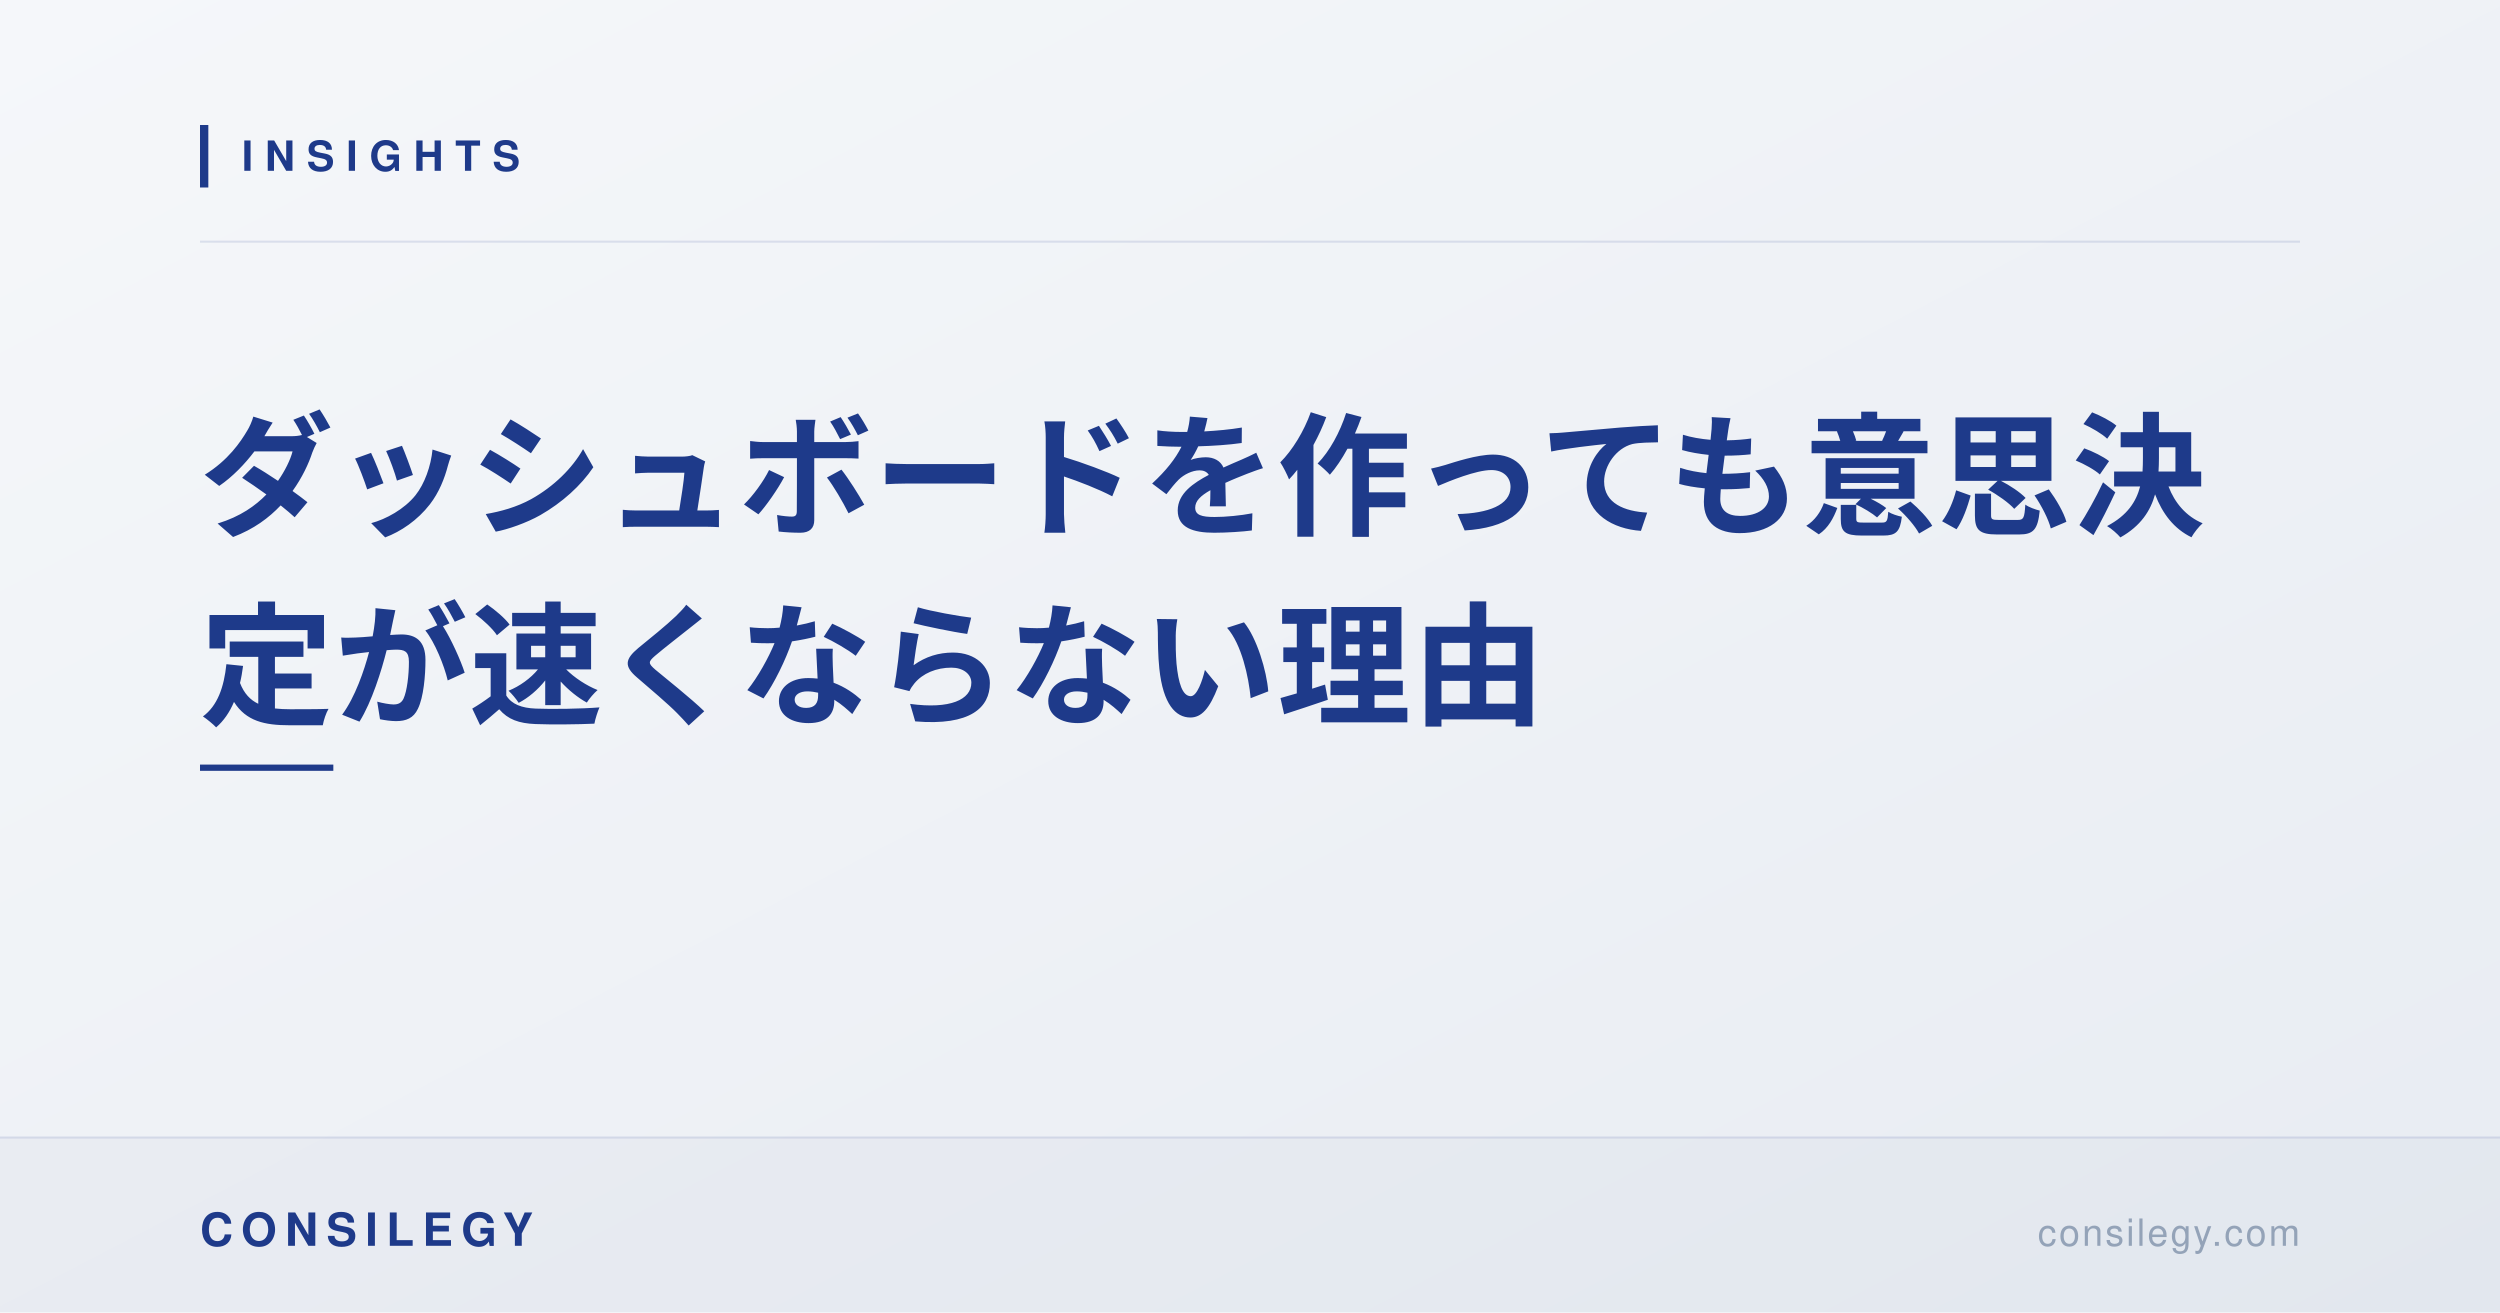
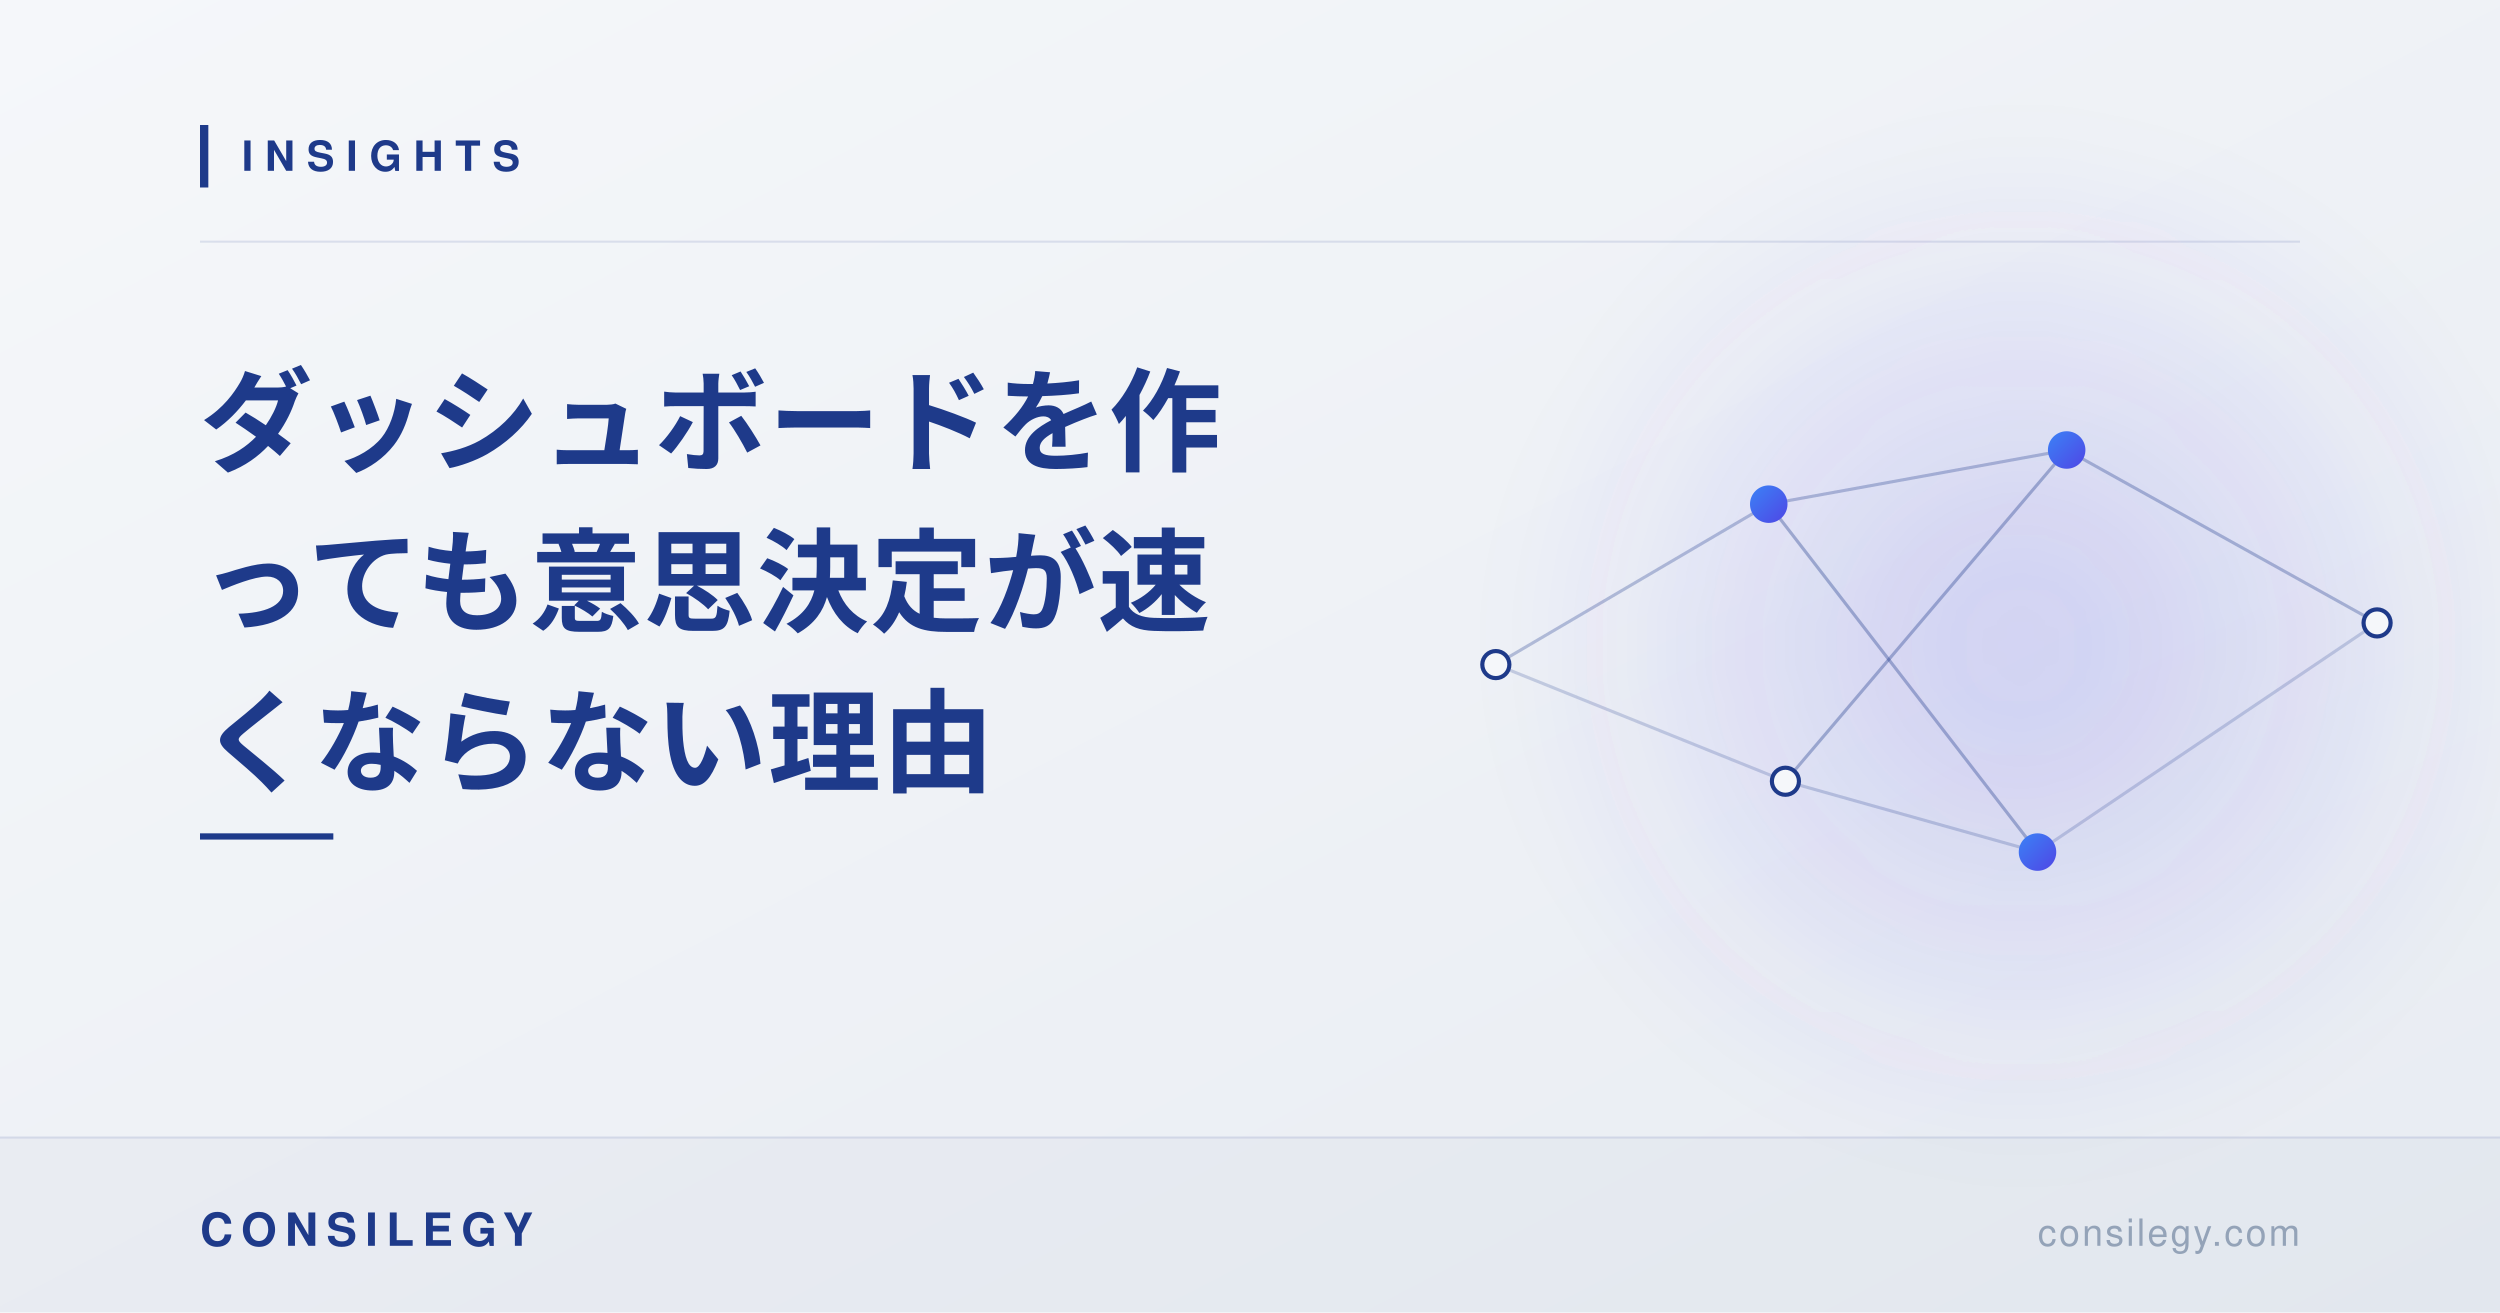
<svg xmlns="http://www.w3.org/2000/svg" viewBox="0 0 1200 630" width="1200" height="630">
  <defs>
    <linearGradient id="bg" x1="0%" y1="0%" x2="100%" y2="100%">
      <stop offset="0%" stop-color="#F5F7FA" />
      <stop offset="100%" stop-color="#E8ECF2" />
    </linearGradient>
+     <linearGradient id="bi" x1="0%" y1="0%" x2="100%" y2="100%">
+       <stop offset="0%" stop-color="#3B82F6" />
+       <stop offset="100%" stop-color="#4F46E5" />
+     </linearGradient>
+     <radialGradient id="glow" cx="50%" cy="50%" r="50%">
+       <stop offset="0%" stop-color="#4F46E5" stop-opacity="0.20" />
+       <stop offset="100%" stop-color="#4F46E5" stop-opacity="0" />
+     </radialGradient>
+     <filter id="soft" x="-60%" y="-60%" width="220%" height="220%">
+       <feGaussianBlur stdDeviation="26" />
+     </filter>
  </defs>
  <rect width="1200" height="630" fill="url(#bg)" />
+   <circle cx="970" cy="310" r="240" fill="url(#glow)" filter="url(#soft)" />
+   <line x1="718" y1="319" x2="849" y2="242" stroke="#1E3A8A" stroke-opacity="0.29" stroke-width="1.5" />
+   <line x1="718" y1="319" x2="857" y2="375" stroke="#1E3A8A" stroke-opacity="0.21" stroke-width="1.5" />
+   <line x1="849" y1="242" x2="992" y2="216" stroke="#1E3A8A" stroke-opacity="0.30" stroke-width="1.5" />
+   <line x1="849" y1="242" x2="978" y2="409" stroke="#1E3A8A" stroke-opacity="0.35" stroke-width="1.5" />
+   <line x1="857" y1="375" x2="992" y2="216" stroke="#1E3A8A" stroke-opacity="0.35" stroke-width="1.5" />
+   <line x1="857" y1="375" x2="978" y2="409" stroke="#1E3A8A" stroke-opacity="0.22" stroke-width="1.5" />
+   <line x1="992" y1="216" x2="1141" y2="299" stroke="#1E3A8A" stroke-opacity="0.32" stroke-width="1.5" />
+   <line x1="978" y1="409" x2="1141" y2="299" stroke="#1E3A8A" stroke-opacity="0.21" stroke-width="1.5" />
+   <circle cx="718" cy="319" r="6.5" fill="#F5F7FA" stroke="#1E3A8A" stroke-width="2" />
+   <circle cx="849" cy="242" r="9" fill="url(#bi)" />
+   <circle cx="857" cy="375" r="6.5" fill="#F5F7FA" stroke="#1E3A8A" stroke-width="2" />
+   <circle cx="992" cy="216" r="9" fill="url(#bi)" />
+   <circle cx="978" cy="409" r="9" fill="url(#bi)" />
+   <circle cx="1141" cy="299" r="6.5" fill="#F5F7FA" stroke="#1E3A8A" stroke-width="2" />
  <rect x="96" y="60" width="4" height="30" fill="#1E3A8A" />
  <text x="116" y="82" font-family="'Helvetica Neue',Helvetica,Arial,sans-serif" font-size="20" font-weight="600" fill="#1E3A8A" letter-spacing="0.28em">INSIGHTS</text>
  <line x1="96" y1="116" x2="1104" y2="116" stroke="#1E3A8A" stroke-opacity="0.12" stroke-width="1" />
-   <text x="96" y="252" font-family="'Hiragino Sans','Hiragino Kaku Gothic ProN',system-ui,sans-serif" font-size="64" font-weight="600" fill="#1E3A8A" letter-spacing="0.01em">ダッシュボードを作っても意思決</text>
-   <text x="96" y="343" font-family="'Hiragino Sans','Hiragino Kaku Gothic ProN',system-ui,sans-serif" font-size="64" font-weight="600" fill="#1E3A8A" letter-spacing="0.01em">定が速くならない理由</text>
-   <rect x="96" y="367" width="64" height="3" fill="#1E3A8A" />
+   <text x="96" y="222" font-family="'Hiragino Sans','Hiragino Kaku Gothic ProN',system-ui,sans-serif" font-size="54" font-weight="600" fill="#1E3A8A" letter-spacing="0.01em">ダッシュボードを作</text>
+   <text x="96" y="299" font-family="'Hiragino Sans','Hiragino Kaku Gothic ProN',system-ui,sans-serif" font-size="54" font-weight="600" fill="#1E3A8A" letter-spacing="0.01em">っても意思決定が速</text>
+   <text x="96" y="376" font-family="'Hiragino Sans','Hiragino Kaku Gothic ProN',system-ui,sans-serif" font-size="54" font-weight="600" fill="#1E3A8A" letter-spacing="0.01em">くならない理由</text>
+   <rect x="96" y="400" width="64" height="3" fill="#1E3A8A" />
  <rect x="0" y="546" width="1200" height="84" fill="#1E3A8A" fill-opacity="0.035" />
  <line x1="0" y1="546" x2="1200" y2="546" stroke="#1E3A8A" stroke-opacity="0.12" stroke-width="1" />
  <text x="96" y="598" font-family="'Helvetica Neue',Helvetica,Arial,sans-serif" font-size="22" font-weight="600" fill="#1E3A8A" letter-spacing="0.18em">CONSILEGY</text>
  <text x="1104" y="598" text-anchor="end" font-family="'Helvetica Neue',Helvetica,Arial,sans-serif" font-size="18" font-weight="400" fill="#94A3B8" letter-spacing="0.06em">consilegy.com</text>
</svg>
